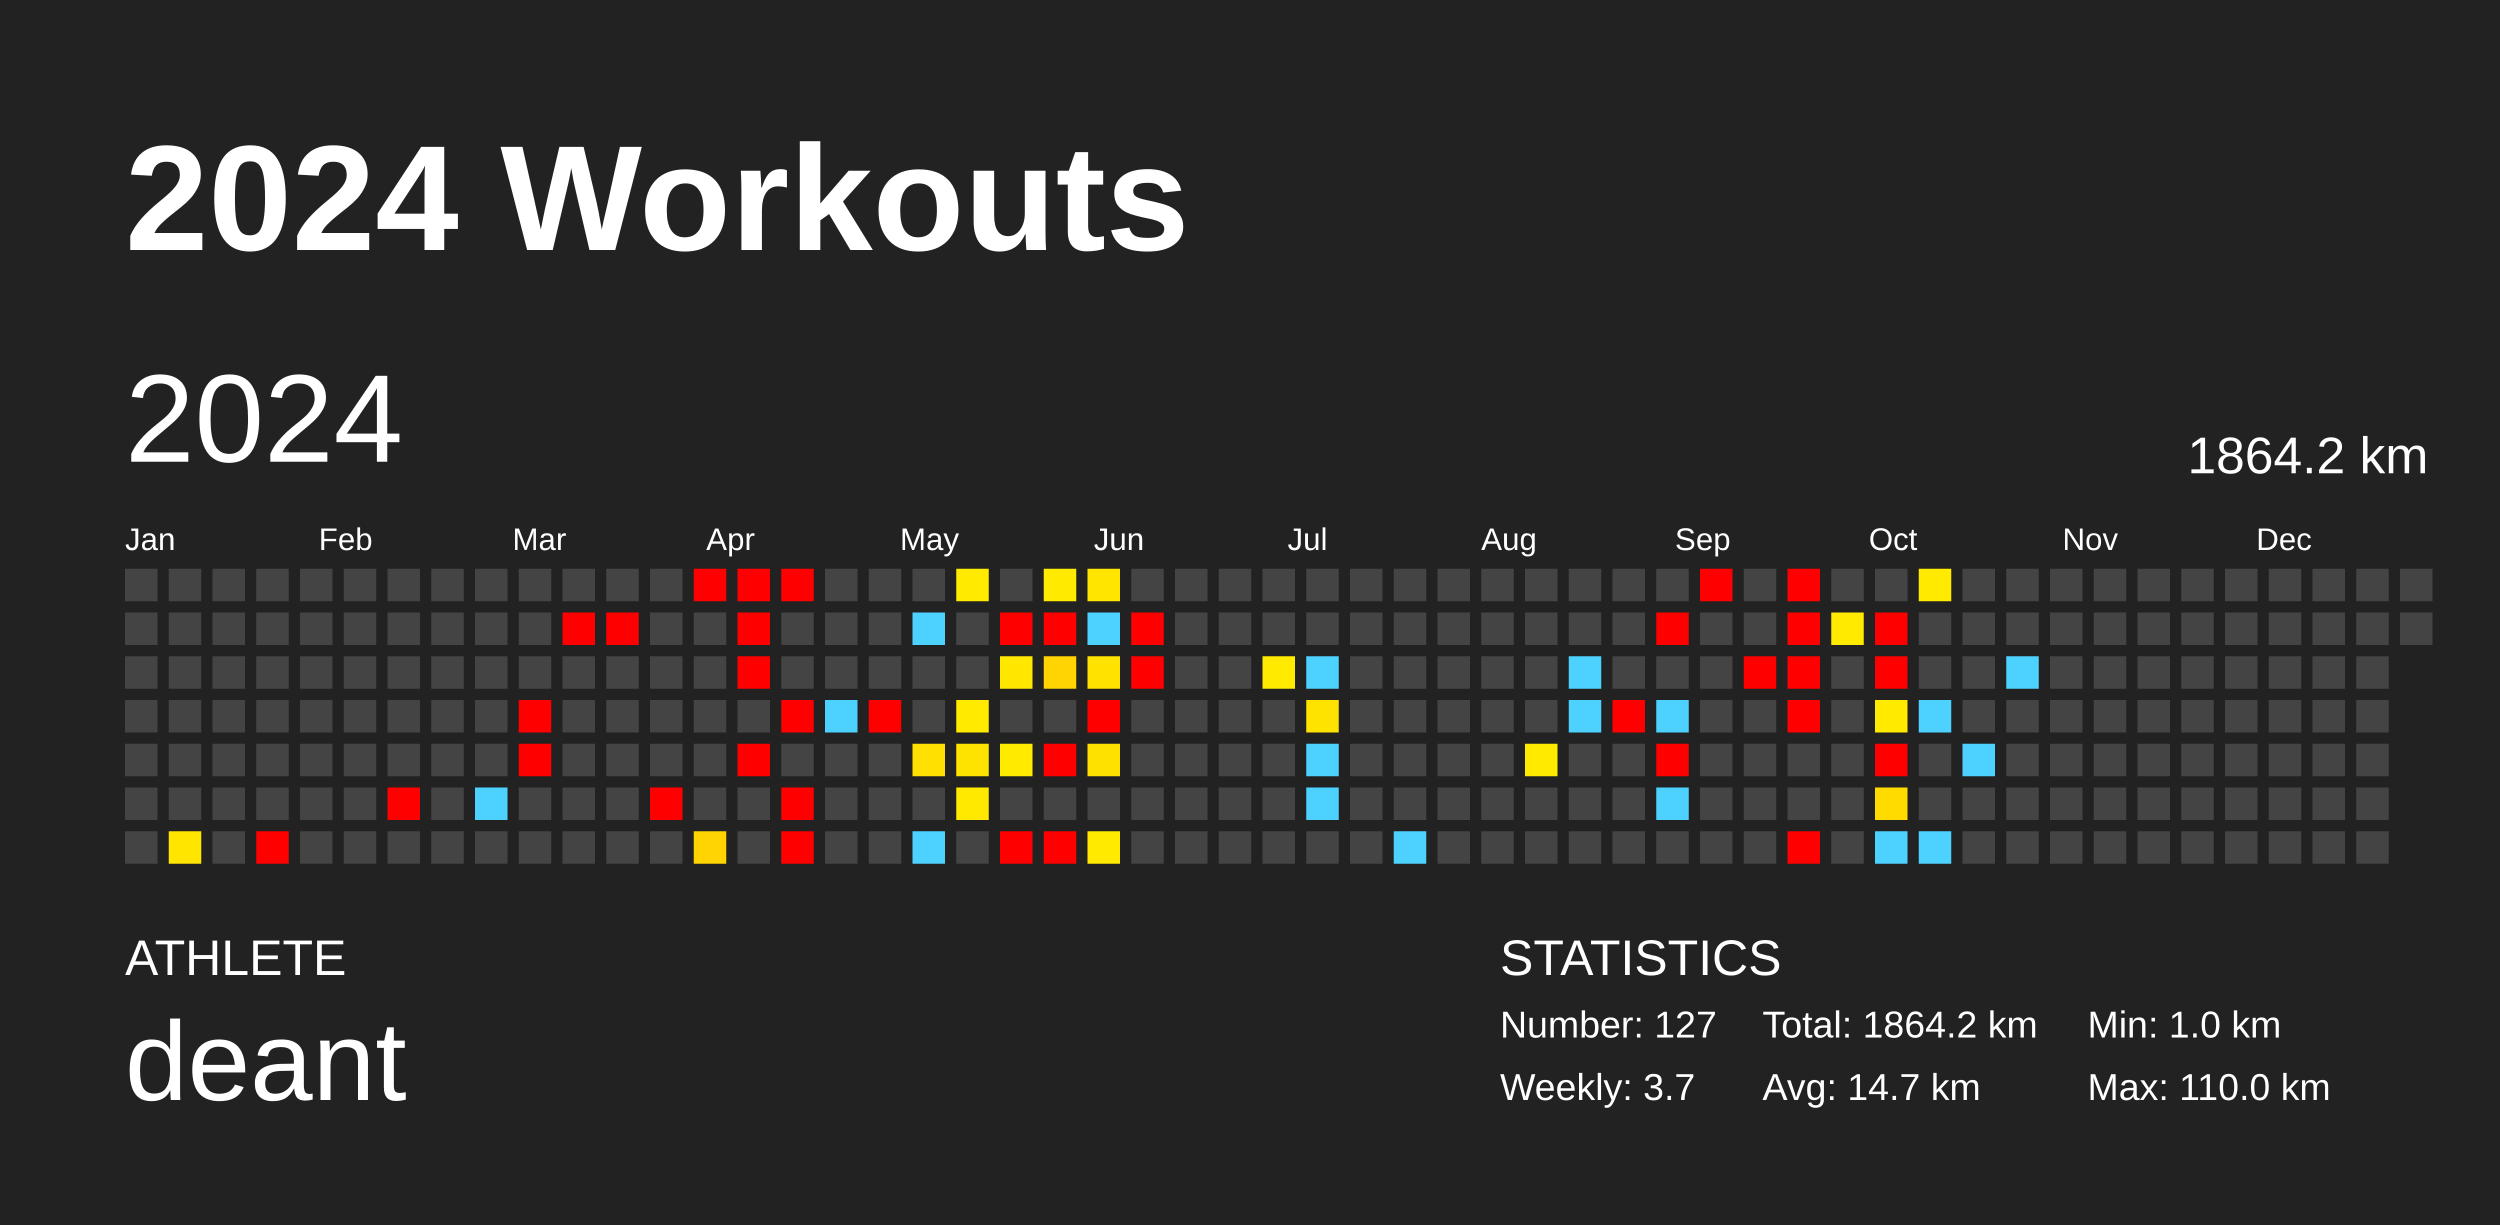
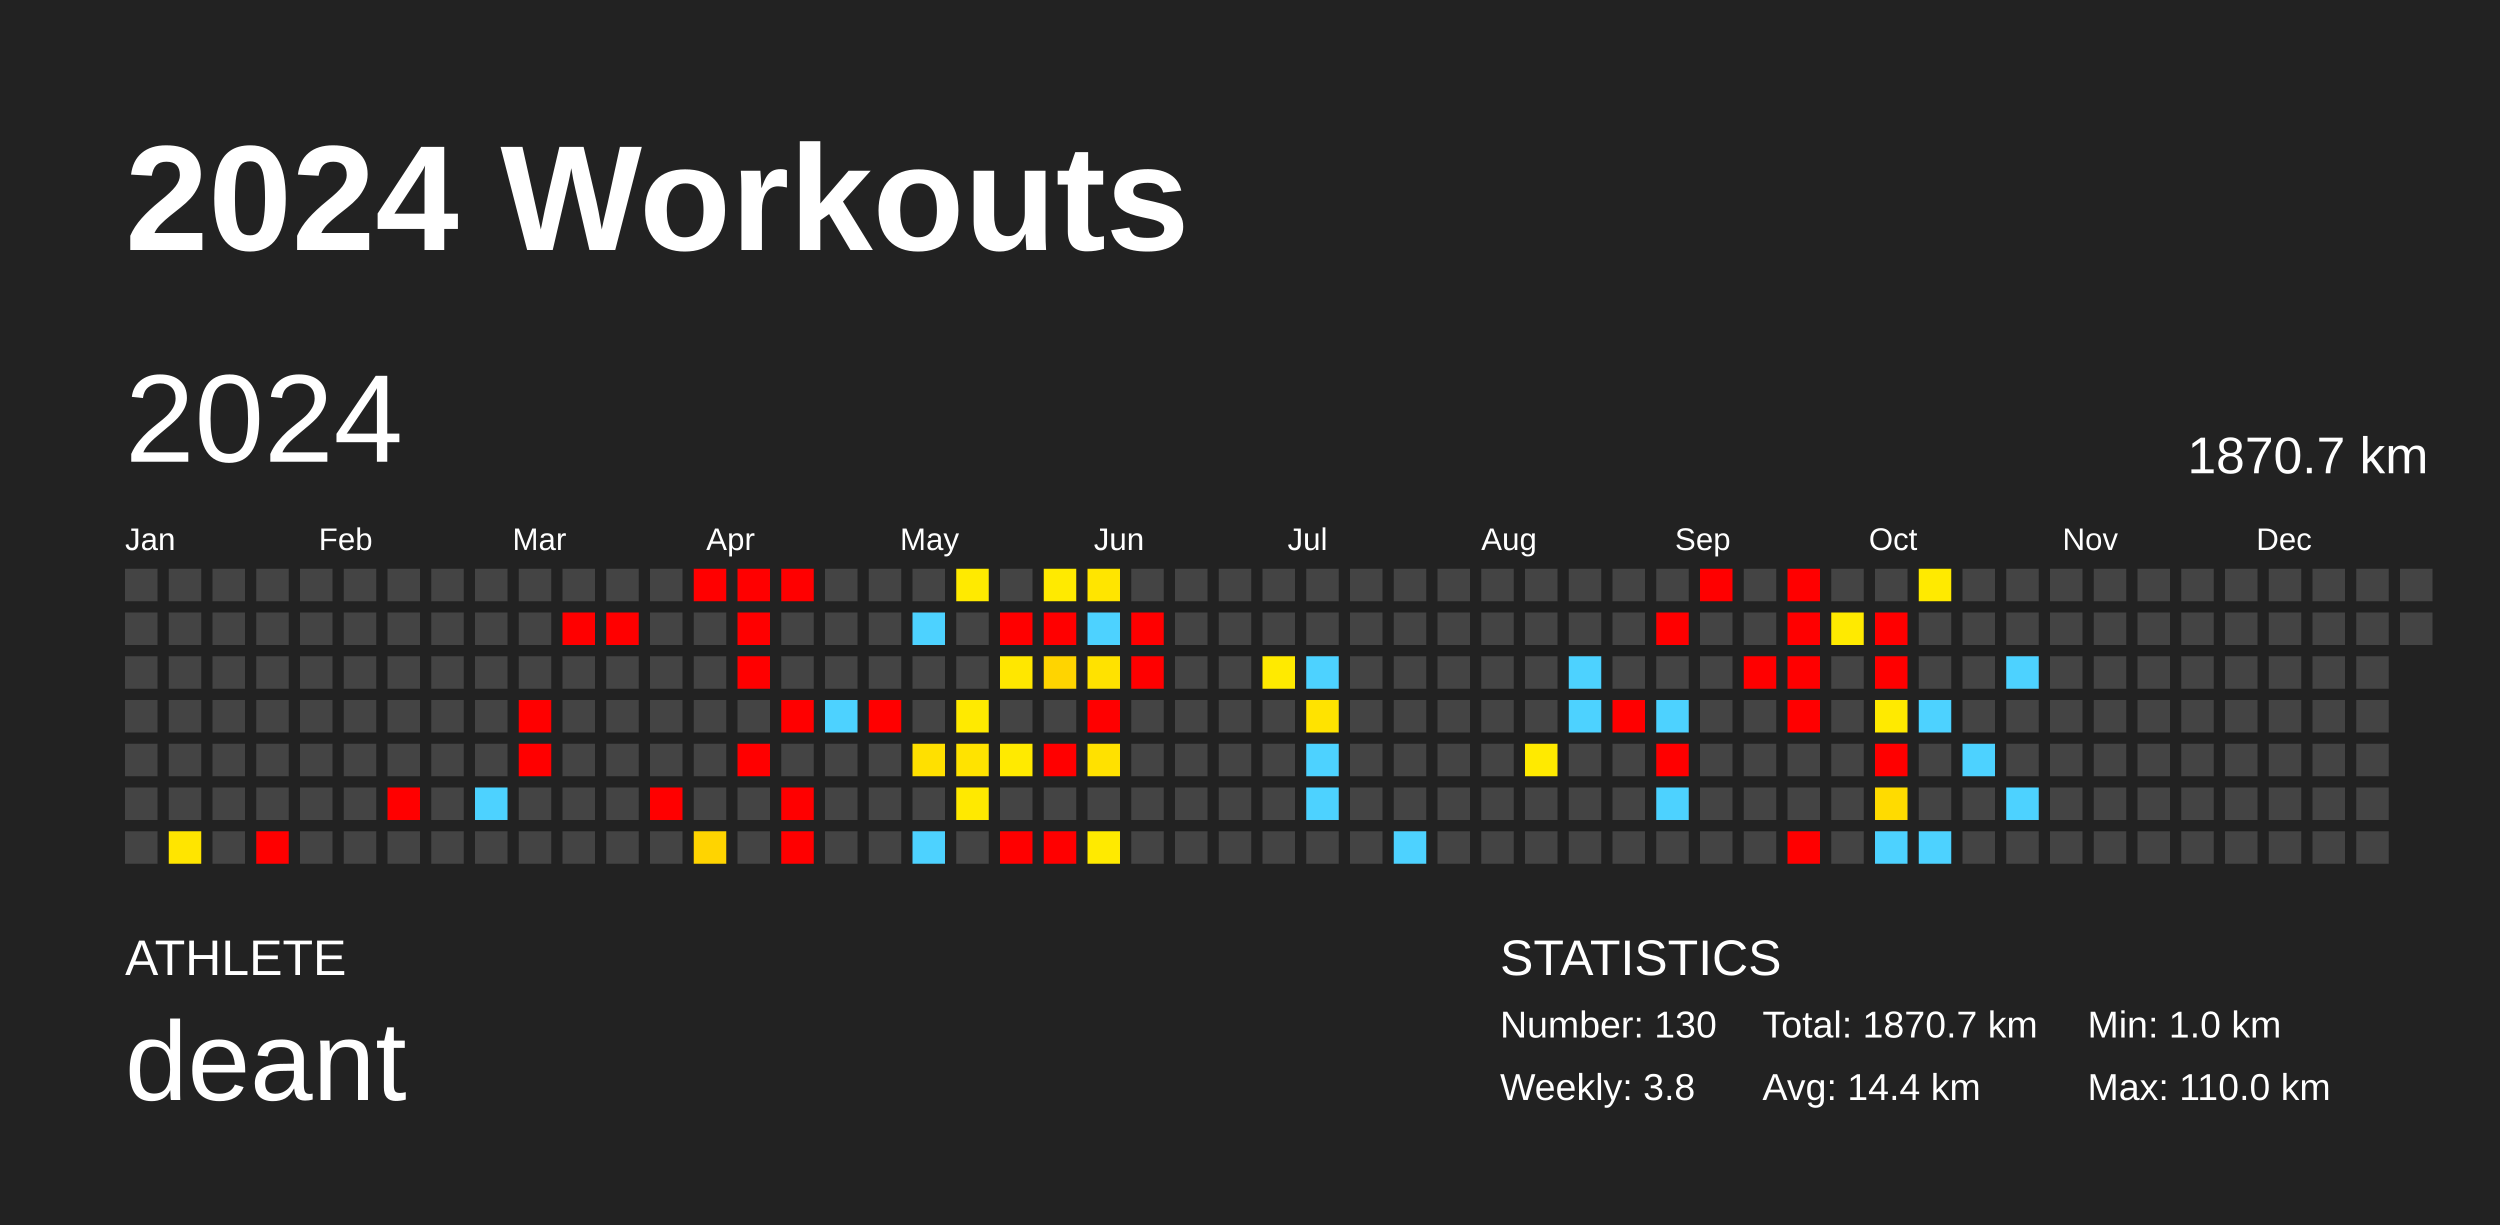
<svg xmlns="http://www.w3.org/2000/svg" baseProfile="full" height="98mm" version="1.1" viewBox="0,0,200,98" width="200mm">
  <defs />
  <rect fill="#222222" height="98" width="200" x="0" y="0" />
  <text fill="#FFFFFF" style="font-size:12px; font-family:Arial; font-weight:bold;" x="10" y="20">2024 Workouts</text>
  <text fill="#FFFFFF" style="font-size:4px; font-family:Arial" x="10" y="78">ATHLETE</text>
  <text fill="#FFFFFF" style="font-size:9px; font-family:Arial" x="10" y="88">deant</text>
  <text fill="#FFFFFF" style="font-size:4px; font-family:Arial" x="120" y="78">STATISTICS</text>
-   <text fill="#FFFFFF" style="font-size:3px; font-family:Arial" x="120" y="83">Number: 127</text>
-   <text fill="#FFFFFF" style="font-size:3px; font-family:Arial" x="120" y="88">Weekly: 3.7</text>
-   <text fill="#FFFFFF" style="font-size:3px; font-family:Arial" x="141" y="83">Total: 1864.2 km</text>
-   <text fill="#FFFFFF" style="font-size:3px; font-family:Arial" x="141" y="88">Avg: 14.7 km</text>
+   <text fill="#FFFFFF" style="font-size:3px; font-family:Arial" x="120" y="83">Number: 130</text>
+   <text fill="#FFFFFF" style="font-size:3px; font-family:Arial" x="120" y="88">Weekly: 3.8</text>
+   <text fill="#FFFFFF" style="font-size:3px; font-family:Arial" x="141" y="83">Total: 1870.7 km</text>
+   <text fill="#FFFFFF" style="font-size:3px; font-family:Arial" x="141" y="88">Avg: 14.4 km</text>
  <text fill="#FFFFFF" style="font-size:3px; font-family:Arial" x="167" y="83">Min: 1.0 km</text>
  <text fill="#FFFFFF" style="font-size:3px; font-family:Arial" x="167" y="88">Max: 110.0 km</text>
  <text dominant-baseline="hanging" fill="#FFFFFF" style="font-size:10.0px; font-family:Arial;" x="10" y="30">2024</text>
-   <text dominant-baseline="hanging" fill="#FFFFFF" style="font-size:4.125px; font-family:Arial;" x="175" y="35">1864.2 km</text>
+   <text dominant-baseline="hanging" fill="#FFFFFF" style="font-size:4.125px; font-family:Arial;" x="175" y="35">1870.7 km</text>
  <text fill="#FFFFFF" style="font-size:2.5px; font-family:Arial" x="10.0" y="44">Jan</text>
  <text fill="#FFFFFF" style="font-size:2.5px; font-family:Arial" x="25.5" y="44">Feb</text>
  <text fill="#FFFFFF" style="font-size:2.5px; font-family:Arial" x="41.0" y="44">Mar</text>
  <text fill="#FFFFFF" style="font-size:2.5px; font-family:Arial" x="56.5" y="44">Apr</text>
  <text fill="#FFFFFF" style="font-size:2.5px; font-family:Arial" x="72.0" y="44">May</text>
  <text fill="#FFFFFF" style="font-size:2.5px; font-family:Arial" x="87.5" y="44">Jun</text>
  <text fill="#FFFFFF" style="font-size:2.5px; font-family:Arial" x="103.0" y="44">Jul</text>
  <text fill="#FFFFFF" style="font-size:2.5px; font-family:Arial" x="118.5" y="44">Aug</text>
  <text fill="#FFFFFF" style="font-size:2.5px; font-family:Arial" x="134.0" y="44">Sep</text>
  <text fill="#FFFFFF" style="font-size:2.5px; font-family:Arial" x="149.5" y="44">Oct</text>
  <text fill="#FFFFFF" style="font-size:2.5px; font-family:Arial" x="165.0" y="44">Nov</text>
  <text fill="#FFFFFF" style="font-size:2.5px; font-family:Arial" x="180.5" y="44">Dec</text>
  <rect fill="#444444" height="2.6" width="2.6" x="10.0" y="45.5" />
  <rect fill="#444444" height="2.6" width="2.6" x="10.0" y="49.0" />
  <rect fill="#444444" height="2.6" width="2.6" x="10.0" y="52.5" />
  <rect fill="#444444" height="2.6" width="2.6" x="10.0" y="56.0" />
  <rect fill="#444444" height="2.6" width="2.6" x="10.0" y="59.5" />
  <rect fill="#444444" height="2.6" width="2.6" x="10.0" y="63.0" />
  <rect fill="#444444" height="2.6" width="2.6" x="10.0" y="66.5" />
  <rect fill="#444444" height="2.6" width="2.6" x="13.5" y="45.5" />
  <rect fill="#444444" height="2.6" width="2.6" x="13.5" y="49.0" />
  <rect fill="#444444" height="2.6" width="2.6" x="13.5" y="52.5" />
  <rect fill="#444444" height="2.6" width="2.6" x="13.5" y="56.0" />
  <rect fill="#444444" height="2.6" width="2.6" x="13.5" y="59.5" />
  <rect fill="#444444" height="2.6" width="2.6" x="13.5" y="63.0" />
  <rect fill="#ffe500" height="2.6" width="2.6" x="13.5" y="66.5" />
  <rect fill="#444444" height="2.6" width="2.6" x="17.0" y="45.5" />
  <rect fill="#444444" height="2.6" width="2.6" x="17.0" y="49.0" />
  <rect fill="#444444" height="2.6" width="2.6" x="17.0" y="52.5" />
  <rect fill="#444444" height="2.6" width="2.6" x="17.0" y="56.0" />
  <rect fill="#444444" height="2.6" width="2.6" x="17.0" y="59.5" />
  <rect fill="#444444" height="2.6" width="2.6" x="17.0" y="63.0" />
  <rect fill="#444444" height="2.6" width="2.6" x="17.0" y="66.5" />
  <rect fill="#444444" height="2.6" width="2.6" x="20.5" y="45.5" />
  <rect fill="#444444" height="2.6" width="2.6" x="20.5" y="49.0" />
  <rect fill="#444444" height="2.6" width="2.6" x="20.5" y="52.5" />
  <rect fill="#444444" height="2.6" width="2.6" x="20.5" y="56.0" />
  <rect fill="#444444" height="2.6" width="2.6" x="20.5" y="59.5" />
  <rect fill="#444444" height="2.6" width="2.6" x="20.5" y="63.0" />
  <rect fill="red" height="2.6" width="2.6" x="20.5" y="66.5" />
  <rect fill="#444444" height="2.6" width="2.6" x="24.0" y="45.5" />
  <rect fill="#444444" height="2.6" width="2.6" x="24.0" y="49.0" />
  <rect fill="#444444" height="2.6" width="2.6" x="24.0" y="52.5" />
  <rect fill="#444444" height="2.6" width="2.6" x="24.0" y="56.0" />
  <rect fill="#444444" height="2.6" width="2.6" x="24.0" y="59.5" />
  <rect fill="#444444" height="2.6" width="2.6" x="24.0" y="63.0" />
  <rect fill="#444444" height="2.6" width="2.6" x="24.0" y="66.5" />
  <rect fill="#444444" height="2.6" width="2.6" x="27.5" y="45.5" />
  <rect fill="#444444" height="2.6" width="2.6" x="27.5" y="49.0" />
  <rect fill="#444444" height="2.6" width="2.6" x="27.5" y="52.5" />
  <rect fill="#444444" height="2.6" width="2.6" x="27.5" y="56.0" />
  <rect fill="#444444" height="2.6" width="2.6" x="27.5" y="59.5" />
  <rect fill="#444444" height="2.6" width="2.6" x="27.5" y="63.0" />
  <rect fill="#444444" height="2.6" width="2.6" x="27.5" y="66.5" />
  <rect fill="#444444" height="2.6" width="2.6" x="31.0" y="45.5" />
  <rect fill="#444444" height="2.6" width="2.6" x="31.0" y="49.0" />
  <rect fill="#444444" height="2.6" width="2.6" x="31.0" y="52.5" />
  <rect fill="#444444" height="2.6" width="2.6" x="31.0" y="56.0" />
  <rect fill="#444444" height="2.6" width="2.6" x="31.0" y="59.5" />
  <rect fill="red" height="2.6" width="2.6" x="31.0" y="63.0" />
  <rect fill="#444444" height="2.6" width="2.6" x="31.0" y="66.5" />
  <rect fill="#444444" height="2.6" width="2.6" x="34.5" y="45.5" />
  <rect fill="#444444" height="2.6" width="2.6" x="34.5" y="49.0" />
  <rect fill="#444444" height="2.6" width="2.6" x="34.5" y="52.5" />
  <rect fill="#444444" height="2.6" width="2.6" x="34.5" y="56.0" />
  <rect fill="#444444" height="2.6" width="2.6" x="34.5" y="59.5" />
  <rect fill="#444444" height="2.6" width="2.6" x="34.5" y="63.0" />
  <rect fill="#444444" height="2.6" width="2.6" x="34.5" y="66.5" />
  <rect fill="#444444" height="2.6" width="2.6" x="38.0" y="45.5" />
  <rect fill="#444444" height="2.6" width="2.6" x="38.0" y="49.0" />
  <rect fill="#444444" height="2.6" width="2.6" x="38.0" y="52.5" />
  <rect fill="#444444" height="2.6" width="2.6" x="38.0" y="56.0" />
  <rect fill="#444444" height="2.6" width="2.6" x="38.0" y="59.5" />
  <rect fill="#4dd2ff" height="2.6" width="2.6" x="38.0" y="63.0" />
  <rect fill="#444444" height="2.6" width="2.6" x="38.0" y="66.5" />
  <rect fill="#444444" height="2.6" width="2.6" x="41.5" y="45.5" />
  <rect fill="#444444" height="2.6" width="2.6" x="41.5" y="49.0" />
  <rect fill="#444444" height="2.6" width="2.6" x="41.5" y="52.5" />
  <rect fill="red" height="2.6" width="2.6" x="41.5" y="56.0" />
  <rect fill="red" height="2.6" width="2.6" x="41.5" y="59.5" />
  <rect fill="#444444" height="2.6" width="2.6" x="41.5" y="63.0" />
  <rect fill="#444444" height="2.6" width="2.6" x="41.5" y="66.5" />
  <rect fill="#444444" height="2.6" width="2.6" x="45.0" y="45.5" />
  <rect fill="red" height="2.6" width="2.6" x="45.0" y="49.0" />
  <rect fill="#444444" height="2.6" width="2.6" x="45.0" y="52.5" />
  <rect fill="#444444" height="2.6" width="2.6" x="45.0" y="56.0" />
  <rect fill="#444444" height="2.6" width="2.6" x="45.0" y="59.5" />
  <rect fill="#444444" height="2.6" width="2.6" x="45.0" y="63.0" />
  <rect fill="#444444" height="2.6" width="2.6" x="45.0" y="66.5" />
  <rect fill="#444444" height="2.6" width="2.6" x="48.5" y="45.5" />
  <rect fill="red" height="2.6" width="2.6" x="48.5" y="49.0" />
  <rect fill="#444444" height="2.6" width="2.6" x="48.5" y="52.5" />
  <rect fill="#444444" height="2.6" width="2.6" x="48.5" y="56.0" />
  <rect fill="#444444" height="2.6" width="2.6" x="48.5" y="59.5" />
  <rect fill="#444444" height="2.6" width="2.6" x="48.5" y="63.0" />
  <rect fill="#444444" height="2.6" width="2.6" x="48.5" y="66.5" />
  <rect fill="#444444" height="2.6" width="2.6" x="52.0" y="45.5" />
  <rect fill="#444444" height="2.6" width="2.6" x="52.0" y="49.0" />
  <rect fill="#444444" height="2.6" width="2.6" x="52.0" y="52.5" />
  <rect fill="#444444" height="2.6" width="2.6" x="52.0" y="56.0" />
  <rect fill="#444444" height="2.6" width="2.6" x="52.0" y="59.5" />
  <rect fill="red" height="2.6" width="2.6" x="52.0" y="63.0" />
  <rect fill="#444444" height="2.6" width="2.6" x="52.0" y="66.5" />
  <rect fill="red" height="2.6" width="2.6" x="55.5" y="45.5" />
  <rect fill="#444444" height="2.6" width="2.6" x="55.5" y="49.0" />
  <rect fill="#444444" height="2.6" width="2.6" x="55.5" y="52.5" />
  <rect fill="#444444" height="2.6" width="2.6" x="55.5" y="56.0" />
  <rect fill="#444444" height="2.6" width="2.6" x="55.5" y="59.5" />
  <rect fill="#444444" height="2.6" width="2.6" x="55.5" y="63.0" />
  <rect fill="#ffd400" height="2.6" width="2.6" x="55.5" y="66.5" />
  <rect fill="red" height="2.6" width="2.6" x="59.0" y="45.5" />
  <rect fill="red" height="2.6" width="2.6" x="59.0" y="49.0" />
  <rect fill="red" height="2.6" width="2.6" x="59.0" y="52.5" />
  <rect fill="#444444" height="2.6" width="2.6" x="59.0" y="56.0" />
  <rect fill="red" height="2.6" width="2.6" x="59.0" y="59.5" />
  <rect fill="#444444" height="2.6" width="2.6" x="59.0" y="63.0" />
  <rect fill="#444444" height="2.6" width="2.6" x="59.0" y="66.5" />
  <rect fill="red" height="2.6" width="2.6" x="62.5" y="45.5" />
  <rect fill="#444444" height="2.6" width="2.6" x="62.5" y="49.0" />
  <rect fill="#444444" height="2.6" width="2.6" x="62.5" y="52.5" />
  <rect fill="red" height="2.6" width="2.6" x="62.5" y="56.0" />
  <rect fill="#444444" height="2.6" width="2.6" x="62.5" y="59.5" />
  <rect fill="red" height="2.6" width="2.6" x="62.5" y="63.0" />
  <rect fill="red" height="2.6" width="2.6" x="62.5" y="66.5" />
  <rect fill="#444444" height="2.6" width="2.6" x="66.0" y="45.5" />
  <rect fill="#444444" height="2.6" width="2.6" x="66.0" y="49.0" />
  <rect fill="#444444" height="2.6" width="2.6" x="66.0" y="52.5" />
  <rect fill="#4dd2ff" height="2.6" width="2.6" x="66.0" y="56.0" />
  <rect fill="#444444" height="2.6" width="2.6" x="66.0" y="59.5" />
  <rect fill="#444444" height="2.6" width="2.6" x="66.0" y="63.0" />
  <rect fill="#444444" height="2.6" width="2.6" x="66.0" y="66.5" />
  <rect fill="#444444" height="2.6" width="2.6" x="69.5" y="45.5" />
  <rect fill="#444444" height="2.6" width="2.6" x="69.5" y="49.0" />
  <rect fill="#444444" height="2.6" width="2.6" x="69.5" y="52.5" />
  <rect fill="red" height="2.6" width="2.6" x="69.5" y="56.0" />
  <rect fill="#444444" height="2.6" width="2.6" x="69.5" y="59.5" />
  <rect fill="#444444" height="2.6" width="2.6" x="69.5" y="63.0" />
  <rect fill="#444444" height="2.6" width="2.6" x="69.5" y="66.5" />
  <rect fill="#444444" height="2.6" width="2.6" x="73.0" y="45.5" />
  <rect fill="#4dd2ff" height="2.6" width="2.6" x="73.0" y="49.0" />
  <rect fill="#444444" height="2.6" width="2.6" x="73.0" y="52.5" />
  <rect fill="#444444" height="2.6" width="2.6" x="73.0" y="56.0" />
  <rect fill="#ffe000" height="2.6" width="2.6" x="73.0" y="59.5" />
  <rect fill="#444444" height="2.6" width="2.6" x="73.0" y="63.0" />
  <rect fill="#4dd2ff" height="2.6" width="2.6" x="73.0" y="66.5" />
  <rect fill="#ffea00" height="2.6" width="2.6" x="76.5" y="45.5" />
  <rect fill="#444444" height="2.6" width="2.6" x="76.5" y="49.0" />
  <rect fill="#444444" height="2.6" width="2.6" x="76.5" y="52.5" />
  <rect fill="#ffea00" height="2.6" width="2.6" x="76.5" y="56.0" />
  <rect fill="#ffe300" height="2.6" width="2.6" x="76.5" y="59.5" />
  <rect fill="#ffe900" height="2.6" width="2.6" x="76.5" y="63.0" />
  <rect fill="#444444" height="2.6" width="2.6" x="76.5" y="66.5" />
  <rect fill="#444444" height="2.6" width="2.6" x="80.0" y="45.5" />
  <rect fill="red" height="2.6" width="2.6" x="80.0" y="49.0" />
  <rect fill="#ffe700" height="2.6" width="2.6" x="80.0" y="52.5" />
  <rect fill="#444444" height="2.6" width="2.6" x="80.0" y="56.0" />
  <rect fill="#ffea00" height="2.6" width="2.6" x="80.0" y="59.5" />
  <rect fill="#444444" height="2.6" width="2.6" x="80.0" y="63.0" />
  <rect fill="red" height="2.6" width="2.6" x="80.0" y="66.5" />
  <rect fill="#ffea00" height="2.6" width="2.6" x="83.5" y="45.5" />
  <rect fill="red" height="2.6" width="2.6" x="83.5" y="49.0" />
  <rect fill="#ffd400" height="2.6" width="2.6" x="83.5" y="52.5" />
  <rect fill="#444444" height="2.6" width="2.6" x="83.5" y="56.0" />
  <rect fill="red" height="2.6" width="2.6" x="83.5" y="59.5" />
  <rect fill="#444444" height="2.6" width="2.6" x="83.5" y="63.0" />
  <rect fill="red" height="2.6" width="2.6" x="83.5" y="66.5" />
  <rect fill="#ffe500" height="2.6" width="2.6" x="87.0" y="45.5" />
  <rect fill="#4dd2ff" height="2.6" width="2.6" x="87.0" y="49.0" />
  <rect fill="#ffe200" height="2.6" width="2.6" x="87.0" y="52.5" />
  <rect fill="red" height="2.6" width="2.6" x="87.0" y="56.0" />
  <rect fill="#ffe100" height="2.6" width="2.6" x="87.0" y="59.5" />
  <rect fill="#444444" height="2.6" width="2.6" x="87.0" y="63.0" />
  <rect fill="#ffea00" height="2.6" width="2.6" x="87.0" y="66.5" />
  <rect fill="#444444" height="2.6" width="2.6" x="90.5" y="45.5" />
  <rect fill="red" height="2.6" width="2.6" x="90.5" y="49.0" />
  <rect fill="red" height="2.6" width="2.6" x="90.5" y="52.5" />
  <rect fill="#444444" height="2.6" width="2.6" x="90.5" y="56.0" />
  <rect fill="#444444" height="2.6" width="2.6" x="90.5" y="59.5" />
  <rect fill="#444444" height="2.6" width="2.6" x="90.5" y="63.0" />
  <rect fill="#444444" height="2.6" width="2.6" x="90.5" y="66.5" />
  <rect fill="#444444" height="2.6" width="2.6" x="94.0" y="45.5" />
  <rect fill="#444444" height="2.6" width="2.6" x="94.0" y="49.0" />
  <rect fill="#444444" height="2.6" width="2.6" x="94.0" y="52.5" />
  <rect fill="#444444" height="2.6" width="2.6" x="94.0" y="56.0" />
  <rect fill="#444444" height="2.6" width="2.6" x="94.0" y="59.5" />
  <rect fill="#444444" height="2.6" width="2.6" x="94.0" y="63.0" />
  <rect fill="#444444" height="2.6" width="2.6" x="94.0" y="66.5" />
  <rect fill="#444444" height="2.6" width="2.6" x="97.5" y="45.5" />
  <rect fill="#444444" height="2.6" width="2.6" x="97.5" y="49.0" />
  <rect fill="#444444" height="2.6" width="2.6" x="97.5" y="52.5" />
  <rect fill="#444444" height="2.6" width="2.6" x="97.5" y="56.0" />
  <rect fill="#444444" height="2.6" width="2.6" x="97.5" y="59.5" />
  <rect fill="#444444" height="2.6" width="2.6" x="97.5" y="63.0" />
  <rect fill="#444444" height="2.6" width="2.6" x="97.5" y="66.5" />
  <rect fill="#444444" height="2.6" width="2.6" x="101.0" y="45.5" />
  <rect fill="#444444" height="2.6" width="2.6" x="101.0" y="49.0" />
  <rect fill="#ffea00" height="2.6" width="2.6" x="101.0" y="52.5" />
  <rect fill="#444444" height="2.6" width="2.6" x="101.0" y="56.0" />
  <rect fill="#444444" height="2.6" width="2.6" x="101.0" y="59.5" />
  <rect fill="#444444" height="2.6" width="2.6" x="101.0" y="63.0" />
  <rect fill="#444444" height="2.6" width="2.6" x="101.0" y="66.5" />
  <rect fill="#444444" height="2.6" width="2.6" x="104.5" y="45.5" />
  <rect fill="#444444" height="2.6" width="2.6" x="104.5" y="49.0" />
  <rect fill="#4dd2ff" height="2.6" width="2.6" x="104.5" y="52.5" />
  <rect fill="#ffe300" height="2.6" width="2.6" x="104.5" y="56.0" />
  <rect fill="#4dd2ff" height="2.6" width="2.6" x="104.5" y="59.5" />
  <rect fill="#4dd2ff" height="2.6" width="2.6" x="104.5" y="63.0" />
  <rect fill="#444444" height="2.6" width="2.6" x="104.5" y="66.5" />
  <rect fill="#444444" height="2.6" width="2.6" x="108.0" y="45.5" />
  <rect fill="#444444" height="2.6" width="2.6" x="108.0" y="49.0" />
  <rect fill="#444444" height="2.6" width="2.6" x="108.0" y="52.5" />
  <rect fill="#444444" height="2.6" width="2.6" x="108.0" y="56.0" />
  <rect fill="#444444" height="2.6" width="2.6" x="108.0" y="59.5" />
  <rect fill="#444444" height="2.6" width="2.6" x="108.0" y="63.0" />
  <rect fill="#444444" height="2.6" width="2.6" x="108.0" y="66.5" />
  <rect fill="#444444" height="2.6" width="2.6" x="111.5" y="45.5" />
  <rect fill="#444444" height="2.6" width="2.6" x="111.5" y="49.0" />
  <rect fill="#444444" height="2.6" width="2.6" x="111.5" y="52.5" />
  <rect fill="#444444" height="2.6" width="2.6" x="111.5" y="56.0" />
  <rect fill="#444444" height="2.6" width="2.6" x="111.5" y="59.5" />
  <rect fill="#444444" height="2.6" width="2.6" x="111.5" y="63.0" />
  <rect fill="#4dd2ff" height="2.6" width="2.6" x="111.5" y="66.5" />
  <rect fill="#444444" height="2.6" width="2.6" x="115.0" y="45.5" />
  <rect fill="#444444" height="2.6" width="2.6" x="115.0" y="49.0" />
  <rect fill="#444444" height="2.6" width="2.6" x="115.0" y="52.5" />
  <rect fill="#444444" height="2.6" width="2.6" x="115.0" y="56.0" />
  <rect fill="#444444" height="2.6" width="2.6" x="115.0" y="59.5" />
  <rect fill="#444444" height="2.6" width="2.6" x="115.0" y="63.0" />
  <rect fill="#444444" height="2.6" width="2.6" x="115.0" y="66.5" />
  <rect fill="#444444" height="2.6" width="2.6" x="118.5" y="45.5" />
  <rect fill="#444444" height="2.6" width="2.6" x="118.5" y="49.0" />
  <rect fill="#444444" height="2.6" width="2.6" x="118.5" y="52.5" />
  <rect fill="#444444" height="2.6" width="2.6" x="118.5" y="56.0" />
  <rect fill="#444444" height="2.6" width="2.6" x="118.5" y="59.5" />
  <rect fill="#444444" height="2.6" width="2.6" x="118.5" y="63.0" />
  <rect fill="#444444" height="2.6" width="2.6" x="118.5" y="66.5" />
  <rect fill="#444444" height="2.6" width="2.6" x="122.0" y="45.5" />
  <rect fill="#444444" height="2.6" width="2.6" x="122.0" y="49.0" />
  <rect fill="#444444" height="2.6" width="2.6" x="122.0" y="52.5" />
  <rect fill="#444444" height="2.6" width="2.6" x="122.0" y="56.0" />
  <rect fill="#ffea00" height="2.6" width="2.6" x="122.0" y="59.5" />
  <rect fill="#444444" height="2.6" width="2.6" x="122.0" y="63.0" />
  <rect fill="#444444" height="2.6" width="2.6" x="122.0" y="66.5" />
  <rect fill="#444444" height="2.6" width="2.6" x="125.5" y="45.5" />
  <rect fill="#444444" height="2.6" width="2.6" x="125.5" y="49.0" />
  <rect fill="#4dd2ff" height="2.6" width="2.6" x="125.5" y="52.5" />
  <rect fill="#4dd2ff" height="2.6" width="2.6" x="125.5" y="56.0" />
  <rect fill="#444444" height="2.6" width="2.6" x="125.5" y="59.5" />
  <rect fill="#444444" height="2.6" width="2.6" x="125.5" y="63.0" />
  <rect fill="#444444" height="2.6" width="2.6" x="125.5" y="66.5" />
  <rect fill="#444444" height="2.6" width="2.6" x="129.0" y="45.5" />
  <rect fill="#444444" height="2.6" width="2.6" x="129.0" y="49.0" />
  <rect fill="#444444" height="2.6" width="2.6" x="129.0" y="52.5" />
  <rect fill="red" height="2.6" width="2.6" x="129.0" y="56.0" />
  <rect fill="#444444" height="2.6" width="2.6" x="129.0" y="59.5" />
  <rect fill="#444444" height="2.6" width="2.6" x="129.0" y="63.0" />
  <rect fill="#444444" height="2.6" width="2.6" x="129.0" y="66.5" />
  <rect fill="#444444" height="2.6" width="2.6" x="132.5" y="45.5" />
  <rect fill="red" height="2.6" width="2.6" x="132.5" y="49.0" />
  <rect fill="#444444" height="2.6" width="2.6" x="132.5" y="52.5" />
  <rect fill="#4dd2ff" height="2.6" width="2.6" x="132.5" y="56.0" />
  <rect fill="red" height="2.6" width="2.6" x="132.5" y="59.5" />
  <rect fill="#4dd2ff" height="2.6" width="2.6" x="132.5" y="63.0" />
  <rect fill="#444444" height="2.6" width="2.6" x="132.5" y="66.5" />
  <rect fill="red" height="2.6" width="2.6" x="136.0" y="45.5" />
  <rect fill="#444444" height="2.6" width="2.6" x="136.0" y="49.0" />
  <rect fill="#444444" height="2.6" width="2.6" x="136.0" y="52.5" />
  <rect fill="#444444" height="2.6" width="2.6" x="136.0" y="56.0" />
  <rect fill="#444444" height="2.6" width="2.6" x="136.0" y="59.5" />
  <rect fill="#444444" height="2.6" width="2.6" x="136.0" y="63.0" />
  <rect fill="#444444" height="2.6" width="2.6" x="136.0" y="66.5" />
  <rect fill="#444444" height="2.6" width="2.6" x="139.5" y="45.5" />
  <rect fill="#444444" height="2.6" width="2.6" x="139.5" y="49.0" />
  <rect fill="red" height="2.6" width="2.6" x="139.5" y="52.5" />
  <rect fill="#444444" height="2.6" width="2.6" x="139.5" y="56.0" />
  <rect fill="#444444" height="2.6" width="2.6" x="139.5" y="59.5" />
  <rect fill="#444444" height="2.6" width="2.6" x="139.5" y="63.0" />
  <rect fill="#444444" height="2.6" width="2.6" x="139.5" y="66.5" />
  <rect fill="red" height="2.6" width="2.6" x="143.0" y="45.5" />
  <rect fill="red" height="2.6" width="2.6" x="143.0" y="49.0" />
  <rect fill="red" height="2.6" width="2.6" x="143.0" y="52.5" />
  <rect fill="red" height="2.6" width="2.6" x="143.0" y="56.0" />
  <rect fill="#444444" height="2.6" width="2.6" x="143.0" y="59.5" />
  <rect fill="#444444" height="2.6" width="2.6" x="143.0" y="63.0" />
  <rect fill="red" height="2.6" width="2.6" x="143.0" y="66.5" />
  <rect fill="#444444" height="2.6" width="2.6" x="146.5" y="45.5" />
  <rect fill="#ffea00" height="2.6" width="2.6" x="146.5" y="49.0" />
  <rect fill="#444444" height="2.6" width="2.6" x="146.5" y="52.5" />
  <rect fill="#444444" height="2.6" width="2.6" x="146.5" y="56.0" />
  <rect fill="#444444" height="2.6" width="2.6" x="146.5" y="59.5" />
  <rect fill="#444444" height="2.6" width="2.6" x="146.5" y="63.0" />
  <rect fill="#444444" height="2.6" width="2.6" x="146.5" y="66.5" />
  <rect fill="#444444" height="2.6" width="2.6" x="150.0" y="45.5" />
  <rect fill="red" height="2.6" width="2.6" x="150.0" y="49.0" />
  <rect fill="red" height="2.6" width="2.6" x="150.0" y="52.5" />
  <rect fill="#ffea00" height="2.6" width="2.6" x="150.0" y="56.0" />
  <rect fill="red" height="2.6" width="2.6" x="150.0" y="59.5" />
  <rect fill="#ffdb00" height="2.6" width="2.6" x="150.0" y="63.0" />
  <rect fill="#4dd2ff" height="2.6" width="2.6" x="150.0" y="66.5" />
  <rect fill="#ffea00" height="2.6" width="2.6" x="153.5" y="45.5" />
  <rect fill="#444444" height="2.6" width="2.6" x="153.5" y="49.0" />
  <rect fill="#444444" height="2.6" width="2.6" x="153.5" y="52.5" />
  <rect fill="#4dd2ff" height="2.6" width="2.6" x="153.5" y="56.0" />
  <rect fill="#444444" height="2.6" width="2.6" x="153.5" y="59.5" />
  <rect fill="#444444" height="2.6" width="2.6" x="153.5" y="63.0" />
  <rect fill="#4dd2ff" height="2.6" width="2.6" x="153.5" y="66.5" />
  <rect fill="#444444" height="2.6" width="2.6" x="157.0" y="45.5" />
  <rect fill="#444444" height="2.6" width="2.6" x="157.0" y="49.0" />
  <rect fill="#444444" height="2.6" width="2.6" x="157.0" y="52.5" />
  <rect fill="#444444" height="2.6" width="2.6" x="157.0" y="56.0" />
  <rect fill="#4dd2ff" height="2.6" width="2.6" x="157.0" y="59.5" />
  <rect fill="#444444" height="2.6" width="2.6" x="157.0" y="63.0" />
  <rect fill="#444444" height="2.6" width="2.6" x="157.0" y="66.5" />
  <rect fill="#444444" height="2.6" width="2.6" x="160.5" y="45.5" />
  <rect fill="#444444" height="2.6" width="2.6" x="160.5" y="49.0" />
  <rect fill="#4dd2ff" height="2.6" width="2.6" x="160.5" y="52.5" />
  <rect fill="#444444" height="2.6" width="2.6" x="160.5" y="56.0" />
  <rect fill="#444444" height="2.6" width="2.6" x="160.5" y="59.5" />
-   <rect fill="#444444" height="2.6" width="2.6" x="160.5" y="63.0" />
+   <rect fill="#4dd2ff" height="2.6" width="2.6" x="160.5" y="63.0" />
  <rect fill="#444444" height="2.6" width="2.6" x="160.5" y="66.5" />
  <rect fill="#444444" height="2.6" width="2.6" x="164.0" y="45.5" />
  <rect fill="#444444" height="2.6" width="2.6" x="164.0" y="49.0" />
  <rect fill="#444444" height="2.6" width="2.6" x="164.0" y="52.5" />
  <rect fill="#444444" height="2.6" width="2.6" x="164.0" y="56.0" />
  <rect fill="#444444" height="2.6" width="2.6" x="164.0" y="59.5" />
  <rect fill="#444444" height="2.6" width="2.6" x="164.0" y="63.0" />
  <rect fill="#444444" height="2.6" width="2.6" x="164.0" y="66.5" />
  <rect fill="#444444" height="2.6" width="2.6" x="167.5" y="45.5" />
  <rect fill="#444444" height="2.6" width="2.6" x="167.5" y="49.0" />
  <rect fill="#444444" height="2.6" width="2.6" x="167.5" y="52.5" />
  <rect fill="#444444" height="2.6" width="2.6" x="167.5" y="56.0" />
  <rect fill="#444444" height="2.6" width="2.6" x="167.5" y="59.5" />
  <rect fill="#444444" height="2.6" width="2.6" x="167.5" y="63.0" />
  <rect fill="#444444" height="2.6" width="2.6" x="167.5" y="66.5" />
  <rect fill="#444444" height="2.6" width="2.6" x="171.0" y="45.5" />
  <rect fill="#444444" height="2.6" width="2.6" x="171.0" y="49.0" />
  <rect fill="#444444" height="2.6" width="2.6" x="171.0" y="52.5" />
  <rect fill="#444444" height="2.6" width="2.6" x="171.0" y="56.0" />
  <rect fill="#444444" height="2.6" width="2.6" x="171.0" y="59.5" />
  <rect fill="#444444" height="2.6" width="2.6" x="171.0" y="63.0" />
  <rect fill="#444444" height="2.6" width="2.6" x="171.0" y="66.5" />
  <rect fill="#444444" height="2.6" width="2.6" x="174.5" y="45.5" />
  <rect fill="#444444" height="2.6" width="2.6" x="174.5" y="49.0" />
  <rect fill="#444444" height="2.6" width="2.6" x="174.5" y="52.5" />
  <rect fill="#444444" height="2.6" width="2.6" x="174.5" y="56.0" />
  <rect fill="#444444" height="2.6" width="2.6" x="174.5" y="59.5" />
  <rect fill="#444444" height="2.6" width="2.6" x="174.5" y="63.0" />
  <rect fill="#444444" height="2.6" width="2.6" x="174.5" y="66.5" />
  <rect fill="#444444" height="2.6" width="2.6" x="178.0" y="45.5" />
  <rect fill="#444444" height="2.6" width="2.6" x="178.0" y="49.0" />
  <rect fill="#444444" height="2.6" width="2.6" x="178.0" y="52.5" />
  <rect fill="#444444" height="2.6" width="2.6" x="178.0" y="56.0" />
  <rect fill="#444444" height="2.6" width="2.6" x="178.0" y="59.5" />
  <rect fill="#444444" height="2.6" width="2.6" x="178.0" y="63.0" />
  <rect fill="#444444" height="2.6" width="2.6" x="178.0" y="66.5" />
  <rect fill="#444444" height="2.6" width="2.6" x="181.5" y="45.5" />
  <rect fill="#444444" height="2.6" width="2.6" x="181.5" y="49.0" />
  <rect fill="#444444" height="2.6" width="2.6" x="181.5" y="52.5" />
  <rect fill="#444444" height="2.6" width="2.6" x="181.5" y="56.0" />
  <rect fill="#444444" height="2.6" width="2.6" x="181.5" y="59.5" />
  <rect fill="#444444" height="2.6" width="2.6" x="181.5" y="63.0" />
  <rect fill="#444444" height="2.6" width="2.6" x="181.5" y="66.5" />
  <rect fill="#444444" height="2.6" width="2.6" x="185.0" y="45.5" />
  <rect fill="#444444" height="2.6" width="2.6" x="185.0" y="49.0" />
  <rect fill="#444444" height="2.6" width="2.6" x="185.0" y="52.5" />
  <rect fill="#444444" height="2.6" width="2.6" x="185.0" y="56.0" />
  <rect fill="#444444" height="2.6" width="2.6" x="185.0" y="59.5" />
  <rect fill="#444444" height="2.6" width="2.6" x="185.0" y="63.0" />
  <rect fill="#444444" height="2.6" width="2.6" x="185.0" y="66.5" />
  <rect fill="#444444" height="2.6" width="2.6" x="188.5" y="45.5" />
  <rect fill="#444444" height="2.6" width="2.6" x="188.5" y="49.0" />
  <rect fill="#444444" height="2.6" width="2.6" x="188.5" y="52.5" />
  <rect fill="#444444" height="2.6" width="2.6" x="188.5" y="56.0" />
  <rect fill="#444444" height="2.6" width="2.6" x="188.5" y="59.5" />
  <rect fill="#444444" height="2.6" width="2.6" x="188.5" y="63.0" />
  <rect fill="#444444" height="2.6" width="2.6" x="188.5" y="66.5" />
  <rect fill="#444444" height="2.6" width="2.6" x="192.0" y="45.5" />
  <rect fill="#444444" height="2.6" width="2.6" x="192.0" y="49.0" />
</svg>
